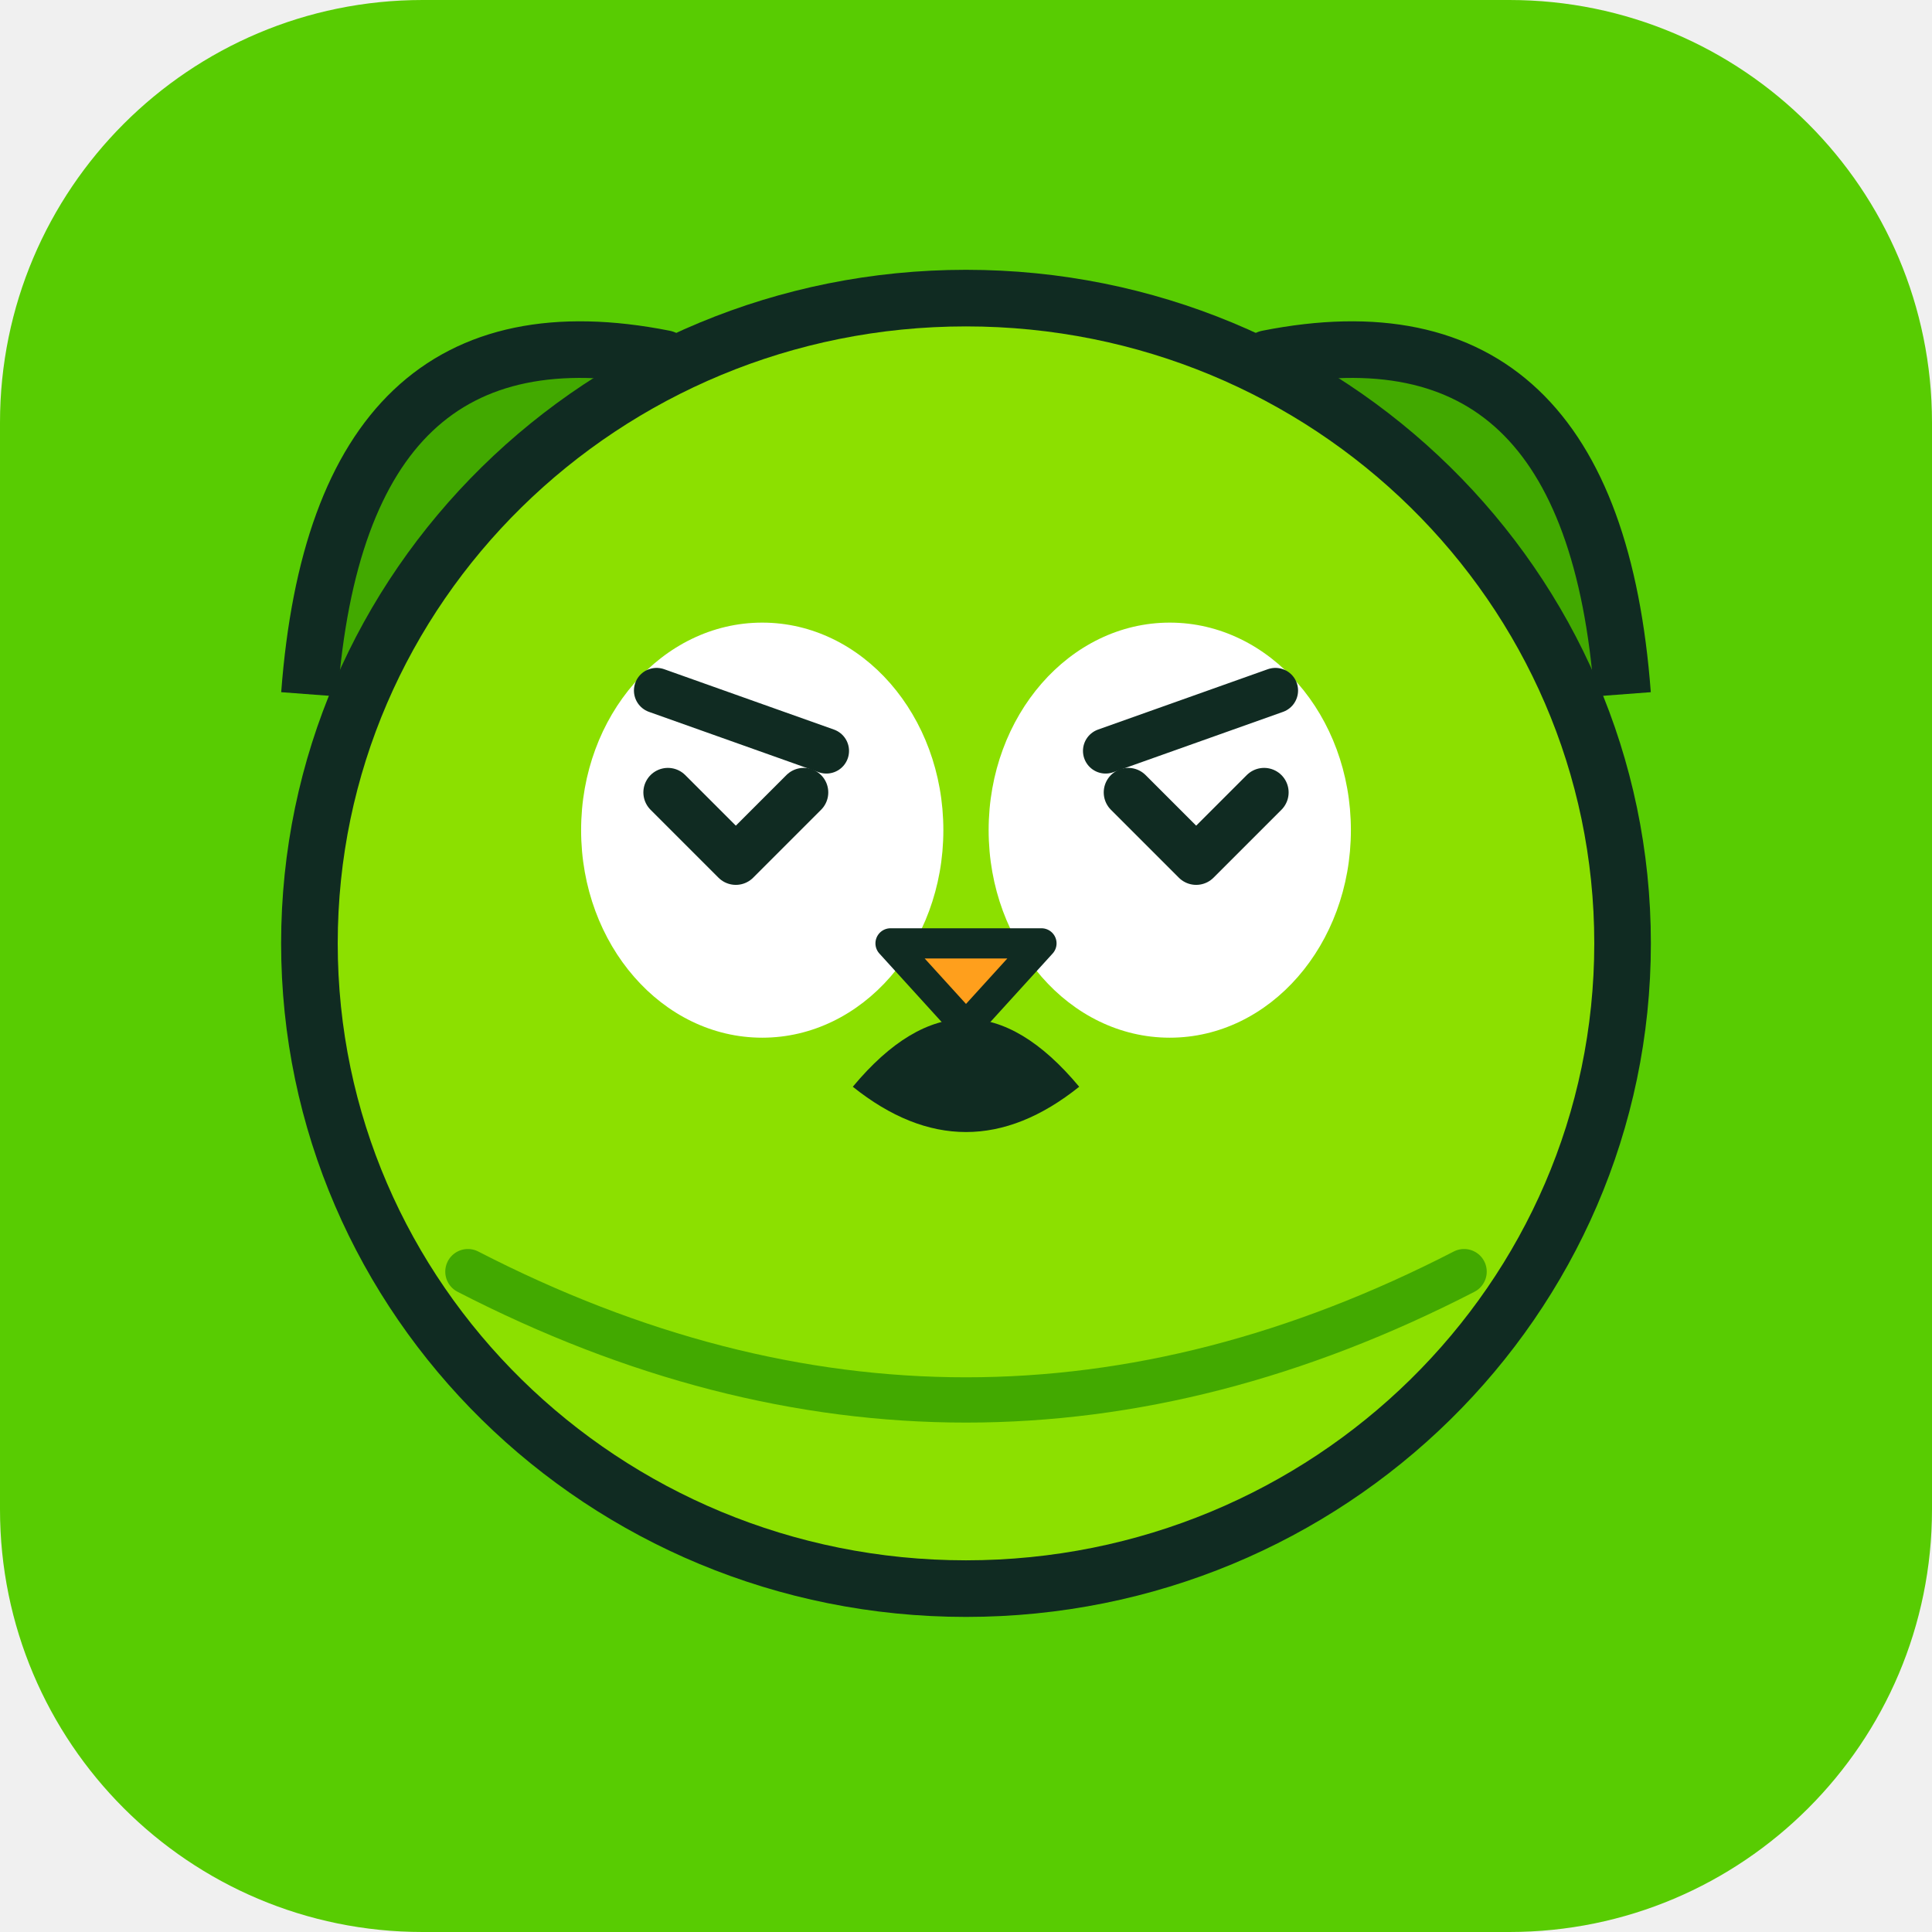
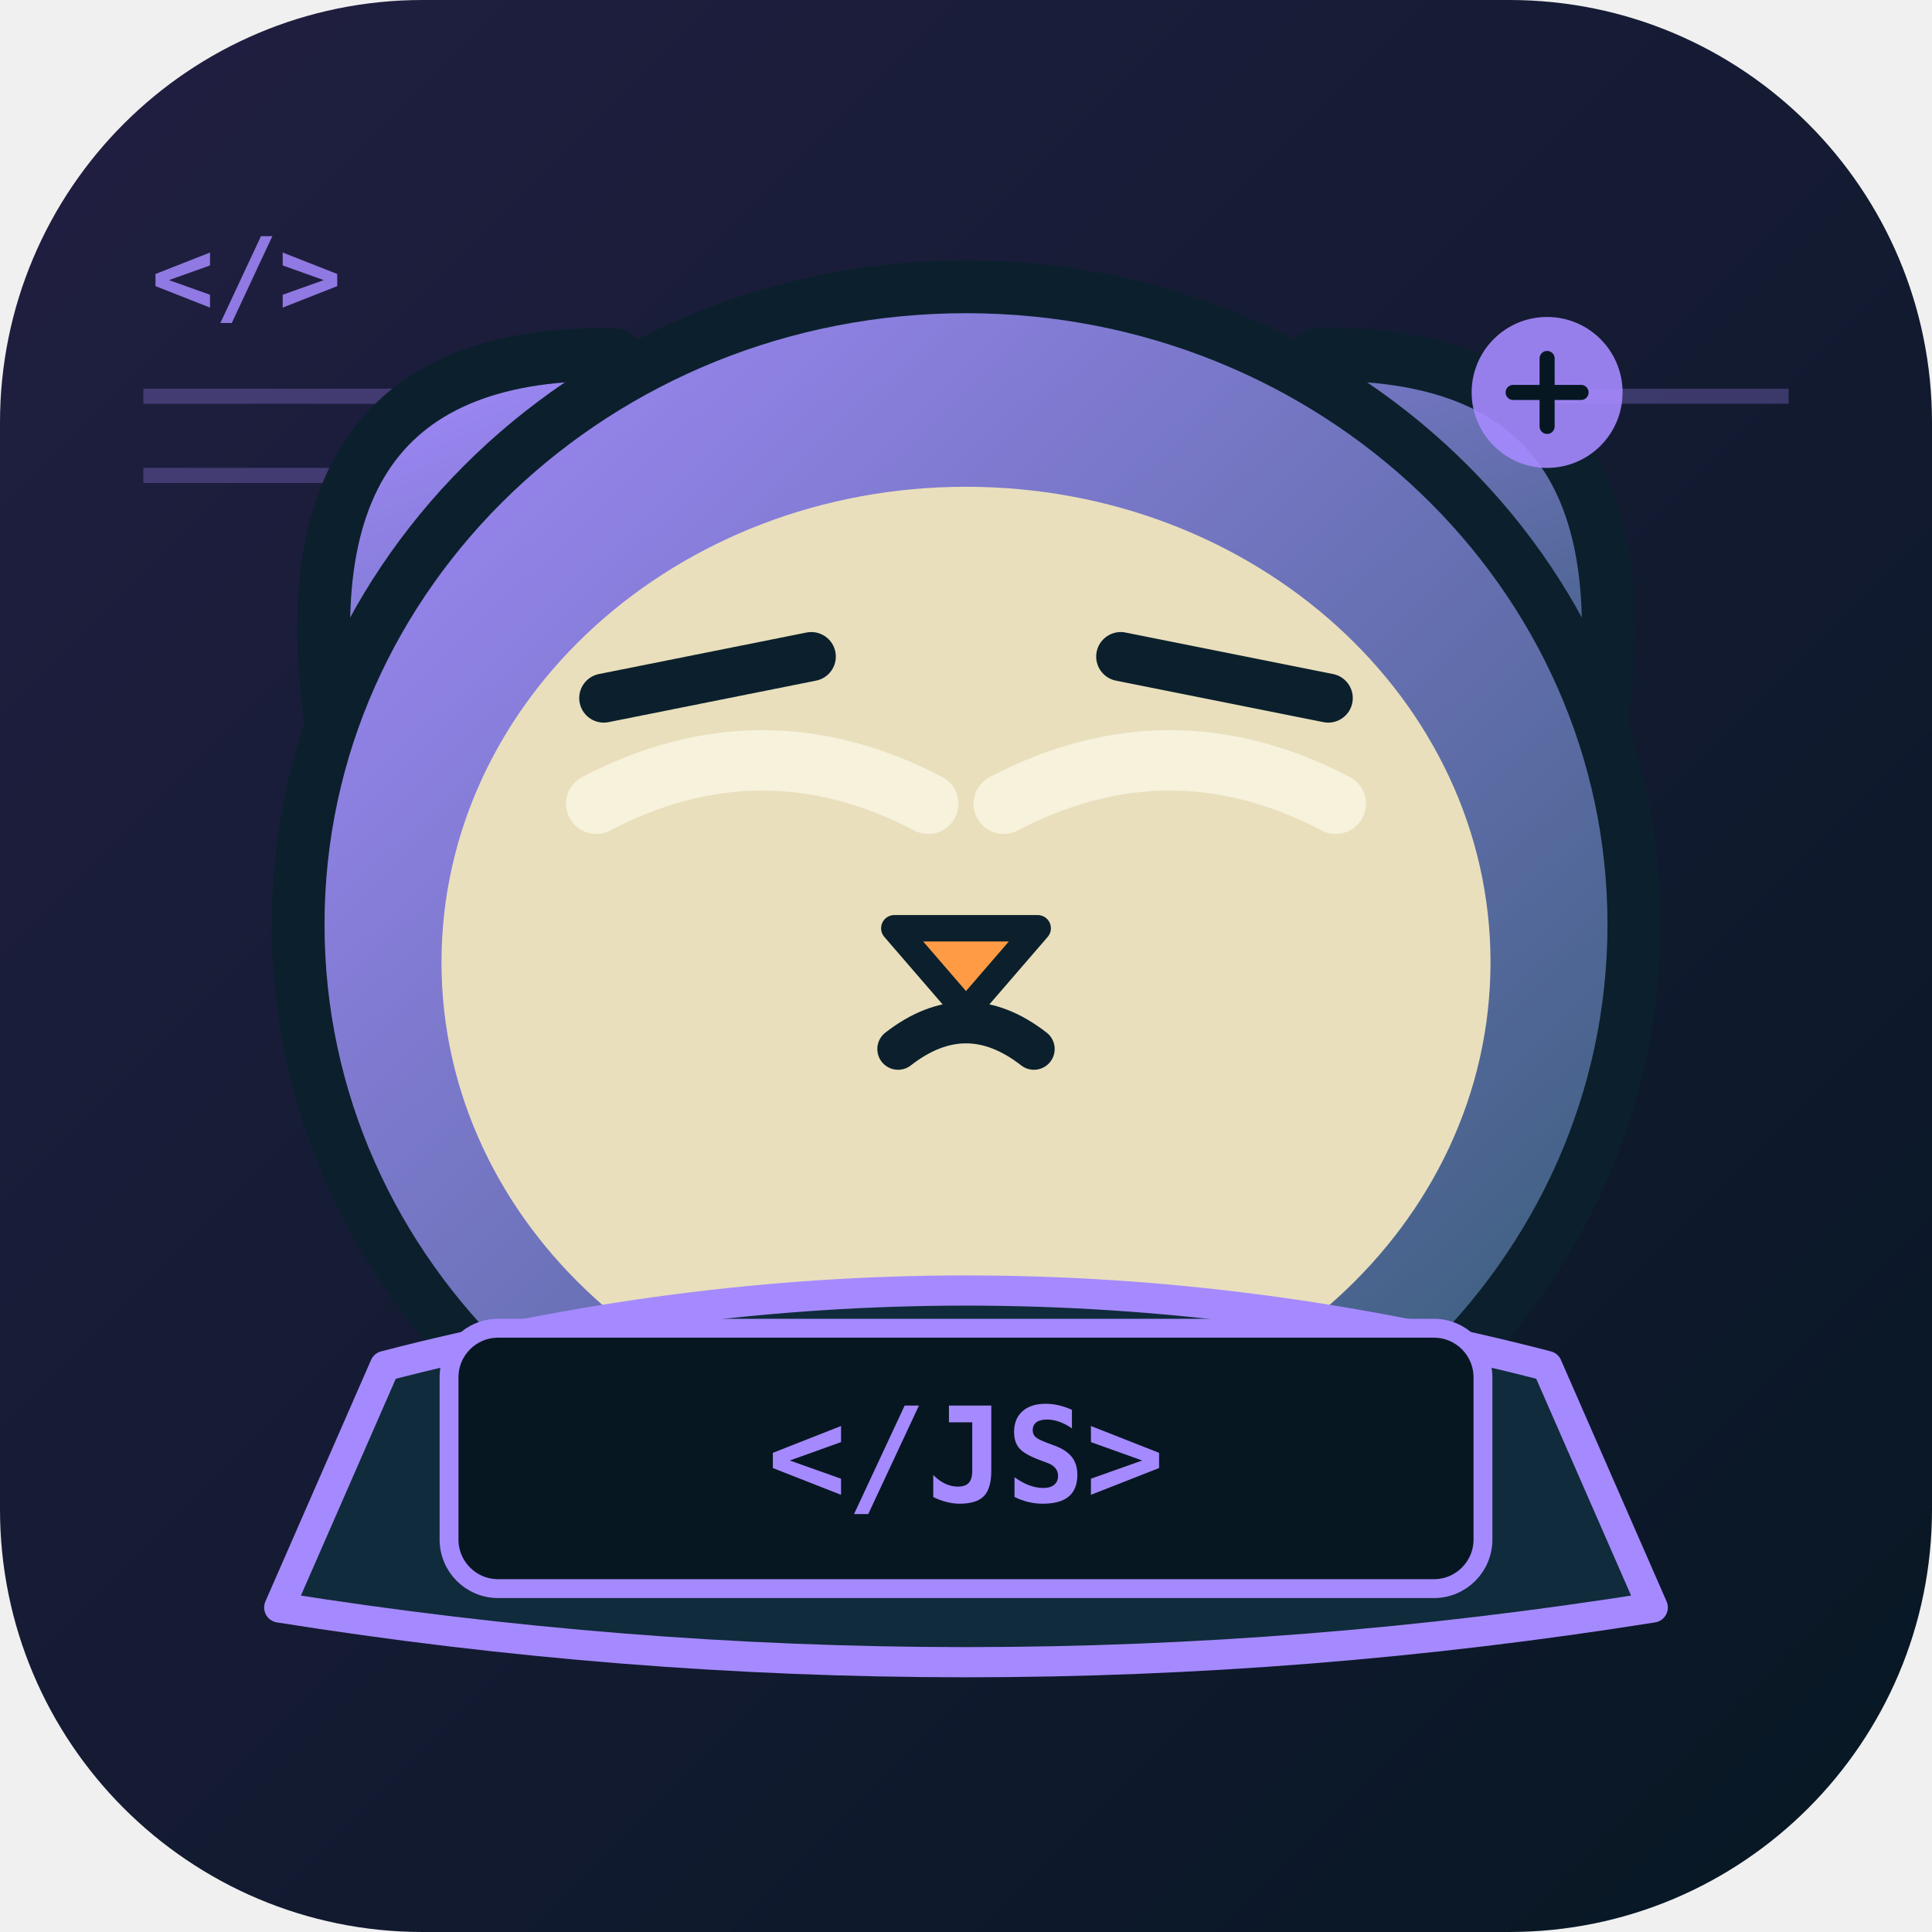
<svg xmlns="http://www.w3.org/2000/svg" viewBox="0 0 512 512" width="512" height="512">
-   <rect width="512" height="512" rx="112" fill="#58cc02" />
-   <path d="M82 184 Q90 78 176 95 L224 143 M430 184 Q422 78 336 95 L288 143" fill="#42a900" stroke="#102b22" stroke-width="15" stroke-linejoin="round" />
-   <ellipse cx="256" cy="250" rx="174" ry="171" fill="#8ce000" stroke="#102b22" stroke-width="15" />
-   <ellipse cx="202" cy="220" rx="48" ry="55" fill="#fff" />
-   <ellipse cx="310" cy="220" rx="48" ry="55" fill="#fff" />
-   <path d="M177 210 L195 228 L213 210 M299 210 L317 228 L335 210" fill="none" stroke="#102b22" stroke-width="13" stroke-linecap="round" stroke-linejoin="round" />
-   <path d="M174 183 L219 199 M293 199 L338 183" stroke="#102b22" stroke-width="12" stroke-linecap="round" />
-   <path d="M236 250 L256 272 L276 250 Z" fill="#ff9f1c" stroke="#102b22" stroke-width="8" stroke-linejoin="round" />
-   <path d="M226 288 Q256 252 286 288 Q256 312 226 288" fill="#102b22" />
-   <path d="M124 337 Q256 405 388 337" fill="none" stroke="#42a900" stroke-width="12" stroke-linecap="round" />
+   <defs>
+     <linearGradient id="bg" x1="0" y1="0" x2="1" y2="1">
+       <stop stop-color="#211f42" />
+       <stop offset="1" stop-color="#071723" />
+     </linearGradient>
+     <linearGradient id="feather" x1="0" y1="0" x2="1" y2="1">
+       <stop stop-color="#a58aff" />
+       <stop offset="1" stop-color="#315a70" />
+     </linearGradient>
+   </defs>
+   <rect width="512" height="512" rx="112" fill="url(#bg)" />
+   <path d="M38 105 H474 M38 126 H160" stroke="#a58aff" stroke-width="4" opacity=".28" />
+   <text x="40" y="83" font-family="monospace" font-size="28" font-weight="700" fill="#a58aff" opacity=".85">&lt;/&gt;</text>
+   <path d="M89 200 Q70 92 163 94 L220 143 L292 143 L349 94 Q442 92 423 200 L393 230 L119 230Z" fill="url(#feather)" stroke="#0b202c" stroke-width="14" stroke-linejoin="round" />
+   <ellipse cx="256" cy="245" rx="177" ry="169" fill="url(#feather)" stroke="#0b202c" stroke-width="14" />
+   <ellipse cx="256" cy="255" rx="139" ry="126" fill="#e9dfbd" />
+   <path d="M158 213 Q202 190 246 213" fill="none" stroke="#f6f2dc" stroke-width="16" stroke-linecap="round" />
+   <path d="M266 213 Q310 190 354 213" fill="none" stroke="#f6f2dc" stroke-width="16" stroke-linecap="round" />
+   <path d="M160 185 L215 174 M297 174 L352 185" fill="none" stroke="#0b202c" stroke-width="13" stroke-linecap="round" />
+   <path d="M237 246 L256 268 L275 246Z" fill="#ff9b45" stroke="#0b202c" stroke-width="7" stroke-linejoin="round" />
+   <path d="M238 278 Q256 264 274 278" fill="none" stroke="#0b202c" stroke-width="11" stroke-linecap="round" />
+   <path d="M102 362 Q256 322 410 362 L438 426 Q256 455 74 426Z" fill="#102b3b" stroke="#a58aff" stroke-width="8" stroke-linejoin="round" />
+   <rect x="119" y="352" width="274" height="69" rx="13" fill="#071722" stroke="#a58aff" stroke-width="5" />
+   <text x="256" y="398" text-anchor="middle" font-family="monospace" font-size="35" font-weight="700" fill="#a58aff">&lt;/JS&gt;</text>
+   <circle cx="410" cy="104" r="20" fill="#a58aff" opacity=".9" />
+   <path d="M401 104h18 M410 95v18" stroke="#071722" stroke-width="4" stroke-linecap="round" />
</svg>
